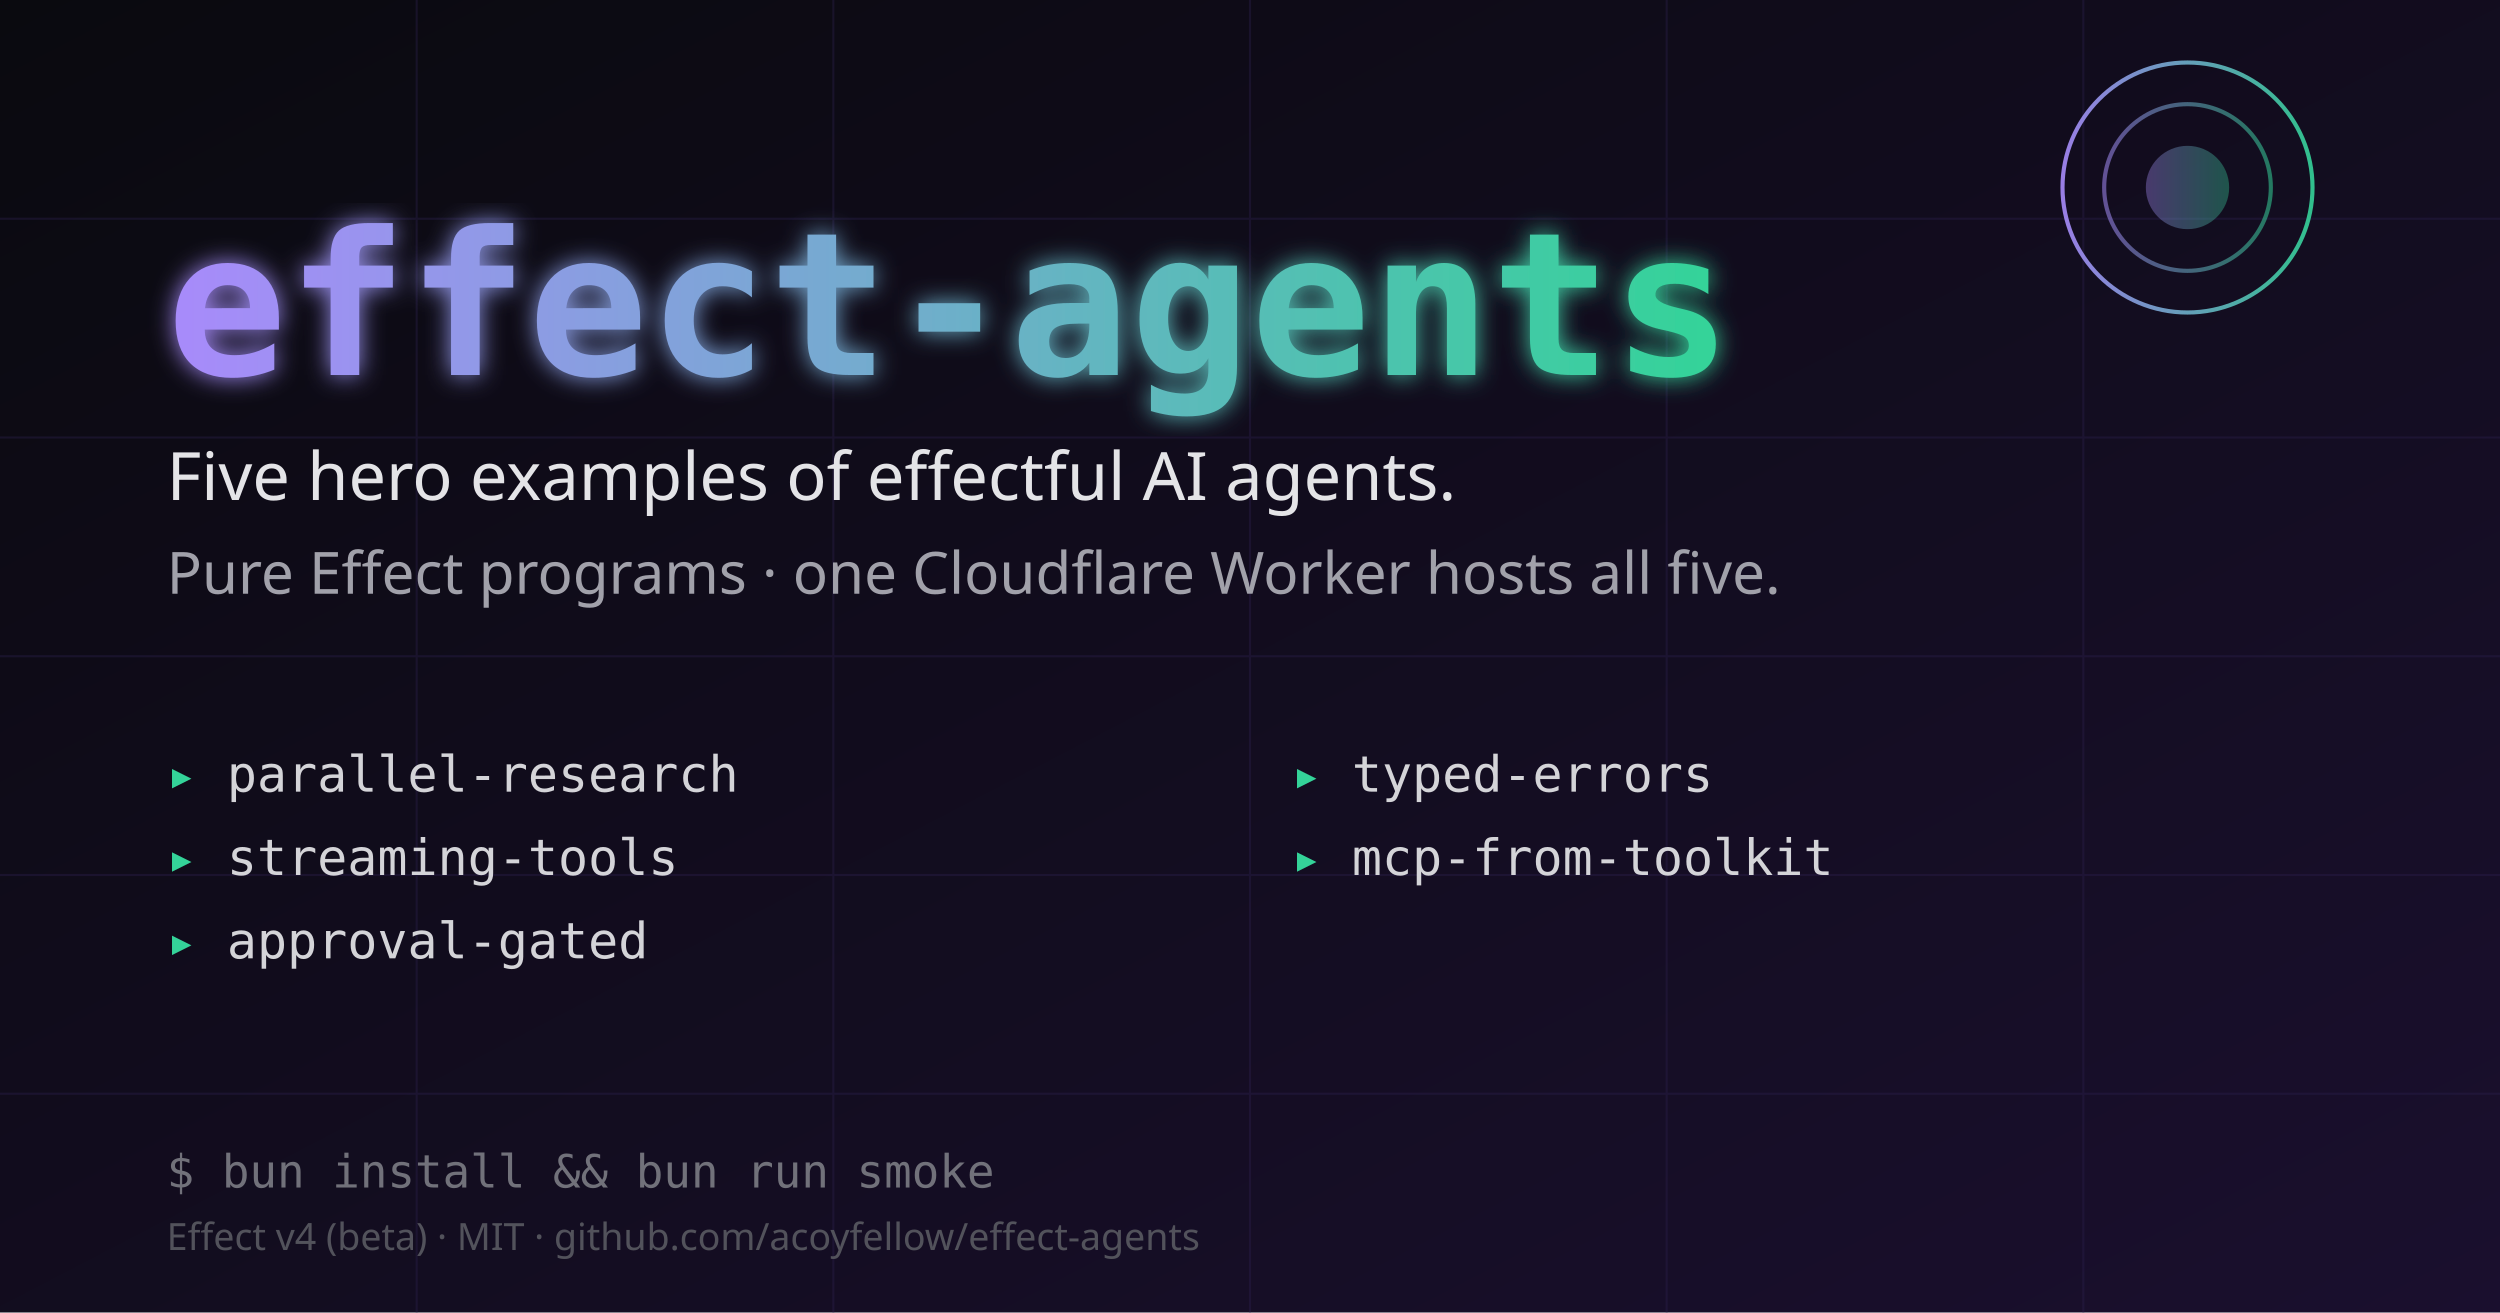
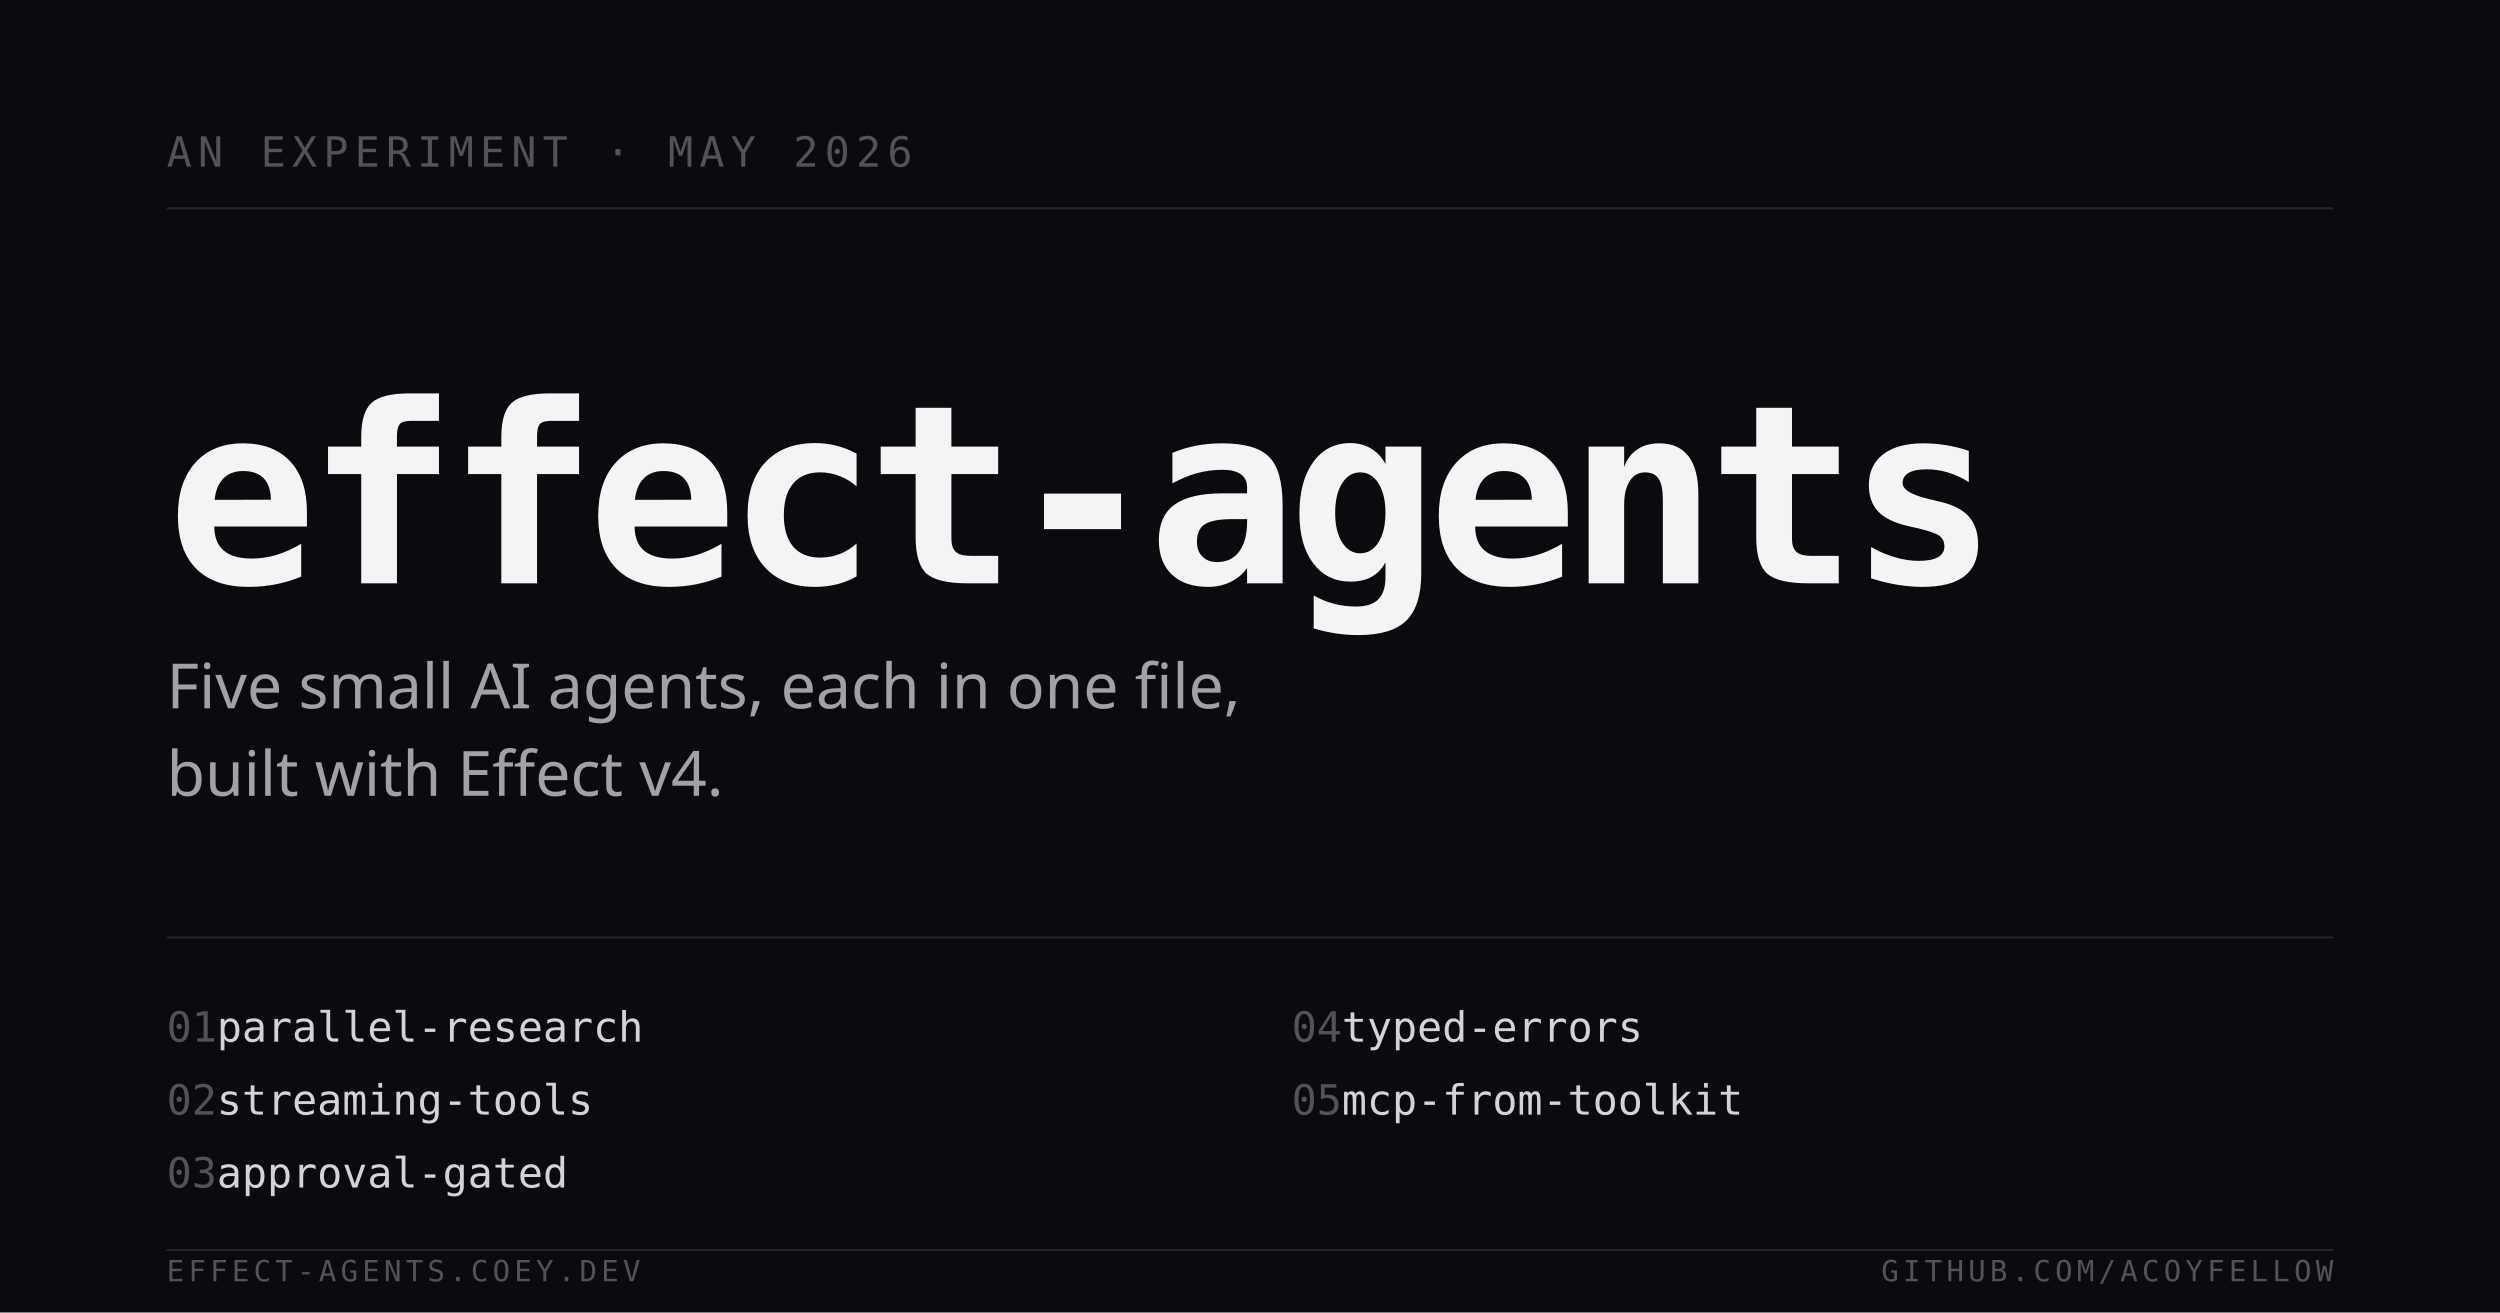
<svg xmlns="http://www.w3.org/2000/svg" viewBox="0 0 1200 630" width="1200" height="630">
-   <defs>
-     <linearGradient id="bg" x1="0" y1="0" x2="1" y2="1">
-       <stop offset="0" stop-color="#0a0a0f" />
-       <stop offset="1" stop-color="#1a0f2e" />
-     </linearGradient>
-     <linearGradient id="accent" x1="0" y1="0" x2="1" y2="0">
-       <stop offset="0" stop-color="#a78bfa" />
-       <stop offset="1" stop-color="#34d399" />
-     </linearGradient>
-     <filter id="glow">
-       <feGaussianBlur stdDeviation="6" result="b" />
-       <feMerge>
-         <feMergeNode in="b" />
-         <feMergeNode in="SourceGraphic" />
-       </feMerge>
-     </filter>
-   </defs>
-   <rect width="1200" height="630" fill="url(#bg)" />
-   <g stroke="#2a1f4a" stroke-width="1" opacity="0.4">
-     <line x1="0" y1="105" x2="1200" y2="105" />
-     <line x1="0" y1="210" x2="1200" y2="210" />
-     <line x1="0" y1="315" x2="1200" y2="315" />
-     <line x1="0" y1="420" x2="1200" y2="420" />
-     <line x1="0" y1="525" x2="1200" y2="525" />
-     <line x1="200" y1="0" x2="200" y2="630" />
-     <line x1="400" y1="0" x2="400" y2="630" />
-     <line x1="600" y1="0" x2="600" y2="630" />
-     <line x1="800" y1="0" x2="800" y2="630" />
-     <line x1="1000" y1="0" x2="1000" y2="630" />
+   <rect width="1200" height="630" fill="#0a0a0f" />
+   <line x1="80" y1="100" x2="1120" y2="100" stroke="#27272a" stroke-width="1" />
+   <text x="80" y="80" font-family="'Google Sans Code', ui-monospace, Menlo, monospace" font-weight="500" font-size="20" fill="#52525b" letter-spacing="3">AN EXPERIMENT  ·  MAY 2026</text>
+   <text x="80" y="280" font-family="'Google Sans Code', ui-monospace, Menlo, monospace" font-weight="700" font-size="120" fill="#f4f4f5" letter-spacing="-5">effect-agents</text>
+   <text x="80" y="340" font-family="'Google Sans Flex', ui-sans-serif, system-ui, sans-serif" font-weight="500" font-size="30" fill="#a1a1aa">Five small AI agents, each in one file,</text>
+   <text x="80" y="382" font-family="'Google Sans Flex', ui-sans-serif, system-ui, sans-serif" font-weight="500" font-size="30" fill="#a1a1aa">built with Effect v4.</text>
+   <line x1="80" y1="450" x2="1120" y2="450" stroke="#27272a" stroke-width="1" />
+   <g font-family="'Google Sans Code', ui-monospace, Menlo, monospace" font-size="20" fill="#d4d4d8">
+     <text x="80" y="500">
+       <tspan fill="#52525b">01 </tspan>parallel-research</text>
+     <text x="80" y="535">
+       <tspan fill="#52525b">02 </tspan>streaming-tools</text>
+     <text x="80" y="570">
+       <tspan fill="#52525b">03 </tspan>approval-gated</text>
  </g>
-   <text x="80" y="180" font-family="ui-monospace, 'SF Mono', Menlo, monospace" font-weight="700" font-size="96" fill="url(#accent)" filter="url(#glow)">effect-agents</text>
-   <text x="80" y="240" font-family="ui-sans-serif, system-ui, sans-serif" font-weight="500" font-size="32" fill="#e4e4e7">Five hero examples of effectful AI agents.</text>
-   <text x="80" y="285" font-family="ui-sans-serif, system-ui, sans-serif" font-weight="400" font-size="28" fill="#a1a1aa">Pure Effect programs · one Cloudflare Worker hosts all five.</text>
-   <g font-family="ui-monospace, 'SF Mono', Menlo, monospace" font-size="24" fill="#d4d4d8">
-     <text x="80" y="380">
-       <tspan fill="#34d399">▸</tspan> parallel-research</text>
-     <text x="80" y="420">
-       <tspan fill="#34d399">▸</tspan> streaming-tools</text>
-     <text x="80" y="460">
-       <tspan fill="#34d399">▸</tspan> approval-gated</text>
-     <text x="620" y="380">
-       <tspan fill="#34d399">▸</tspan> typed-errors</text>
-     <text x="620" y="420">
-       <tspan fill="#34d399">▸</tspan> mcp-from-toolkit</text>
+   <g font-family="'Google Sans Code', ui-monospace, Menlo, monospace" font-size="20" fill="#d4d4d8">
+     <text x="620" y="500">
+       <tspan fill="#52525b">04 </tspan>typed-errors</text>
+     <text x="620" y="535">
+       <tspan fill="#52525b">05 </tspan>mcp-from-toolkit</text>
  </g>
-   <text x="80" y="570" font-family="ui-monospace, 'SF Mono', Menlo, monospace" font-size="22" fill="#71717a">$ bun install &amp;&amp; bun run smoke</text>
-   <text x="80" y="600" font-family="ui-sans-serif, system-ui, sans-serif" font-size="18" fill="#52525b">Effect v4 (beta) · MIT · github.com/acoyfellow/effect-agents</text>
-   <g transform="translate(1050, 90)" opacity="0.9">
-     <circle cx="0" cy="0" r="60" fill="none" stroke="url(#accent)" stroke-width="2" />
-     <circle cx="0" cy="0" r="40" fill="none" stroke="url(#accent)" stroke-width="2" opacity="0.6" />
-     <circle cx="0" cy="0" r="20" fill="url(#accent)" opacity="0.4" />
-   </g>
+   <line x1="80" y1="600" x2="1120" y2="600" stroke="#27272a" stroke-width="1" />
+   <text x="80" y="615" font-family="'Google Sans Code', ui-monospace, Menlo, monospace" font-size="14" fill="#52525b" letter-spacing="2">EFFECT-AGENTS.COEY.DEV</text>
+   <text x="1120" y="615" font-family="'Google Sans Code', ui-monospace, Menlo, monospace" font-size="14" fill="#52525b" text-anchor="end" letter-spacing="2">GITHUB.COM/ACOYFELLOW</text>
</svg>
